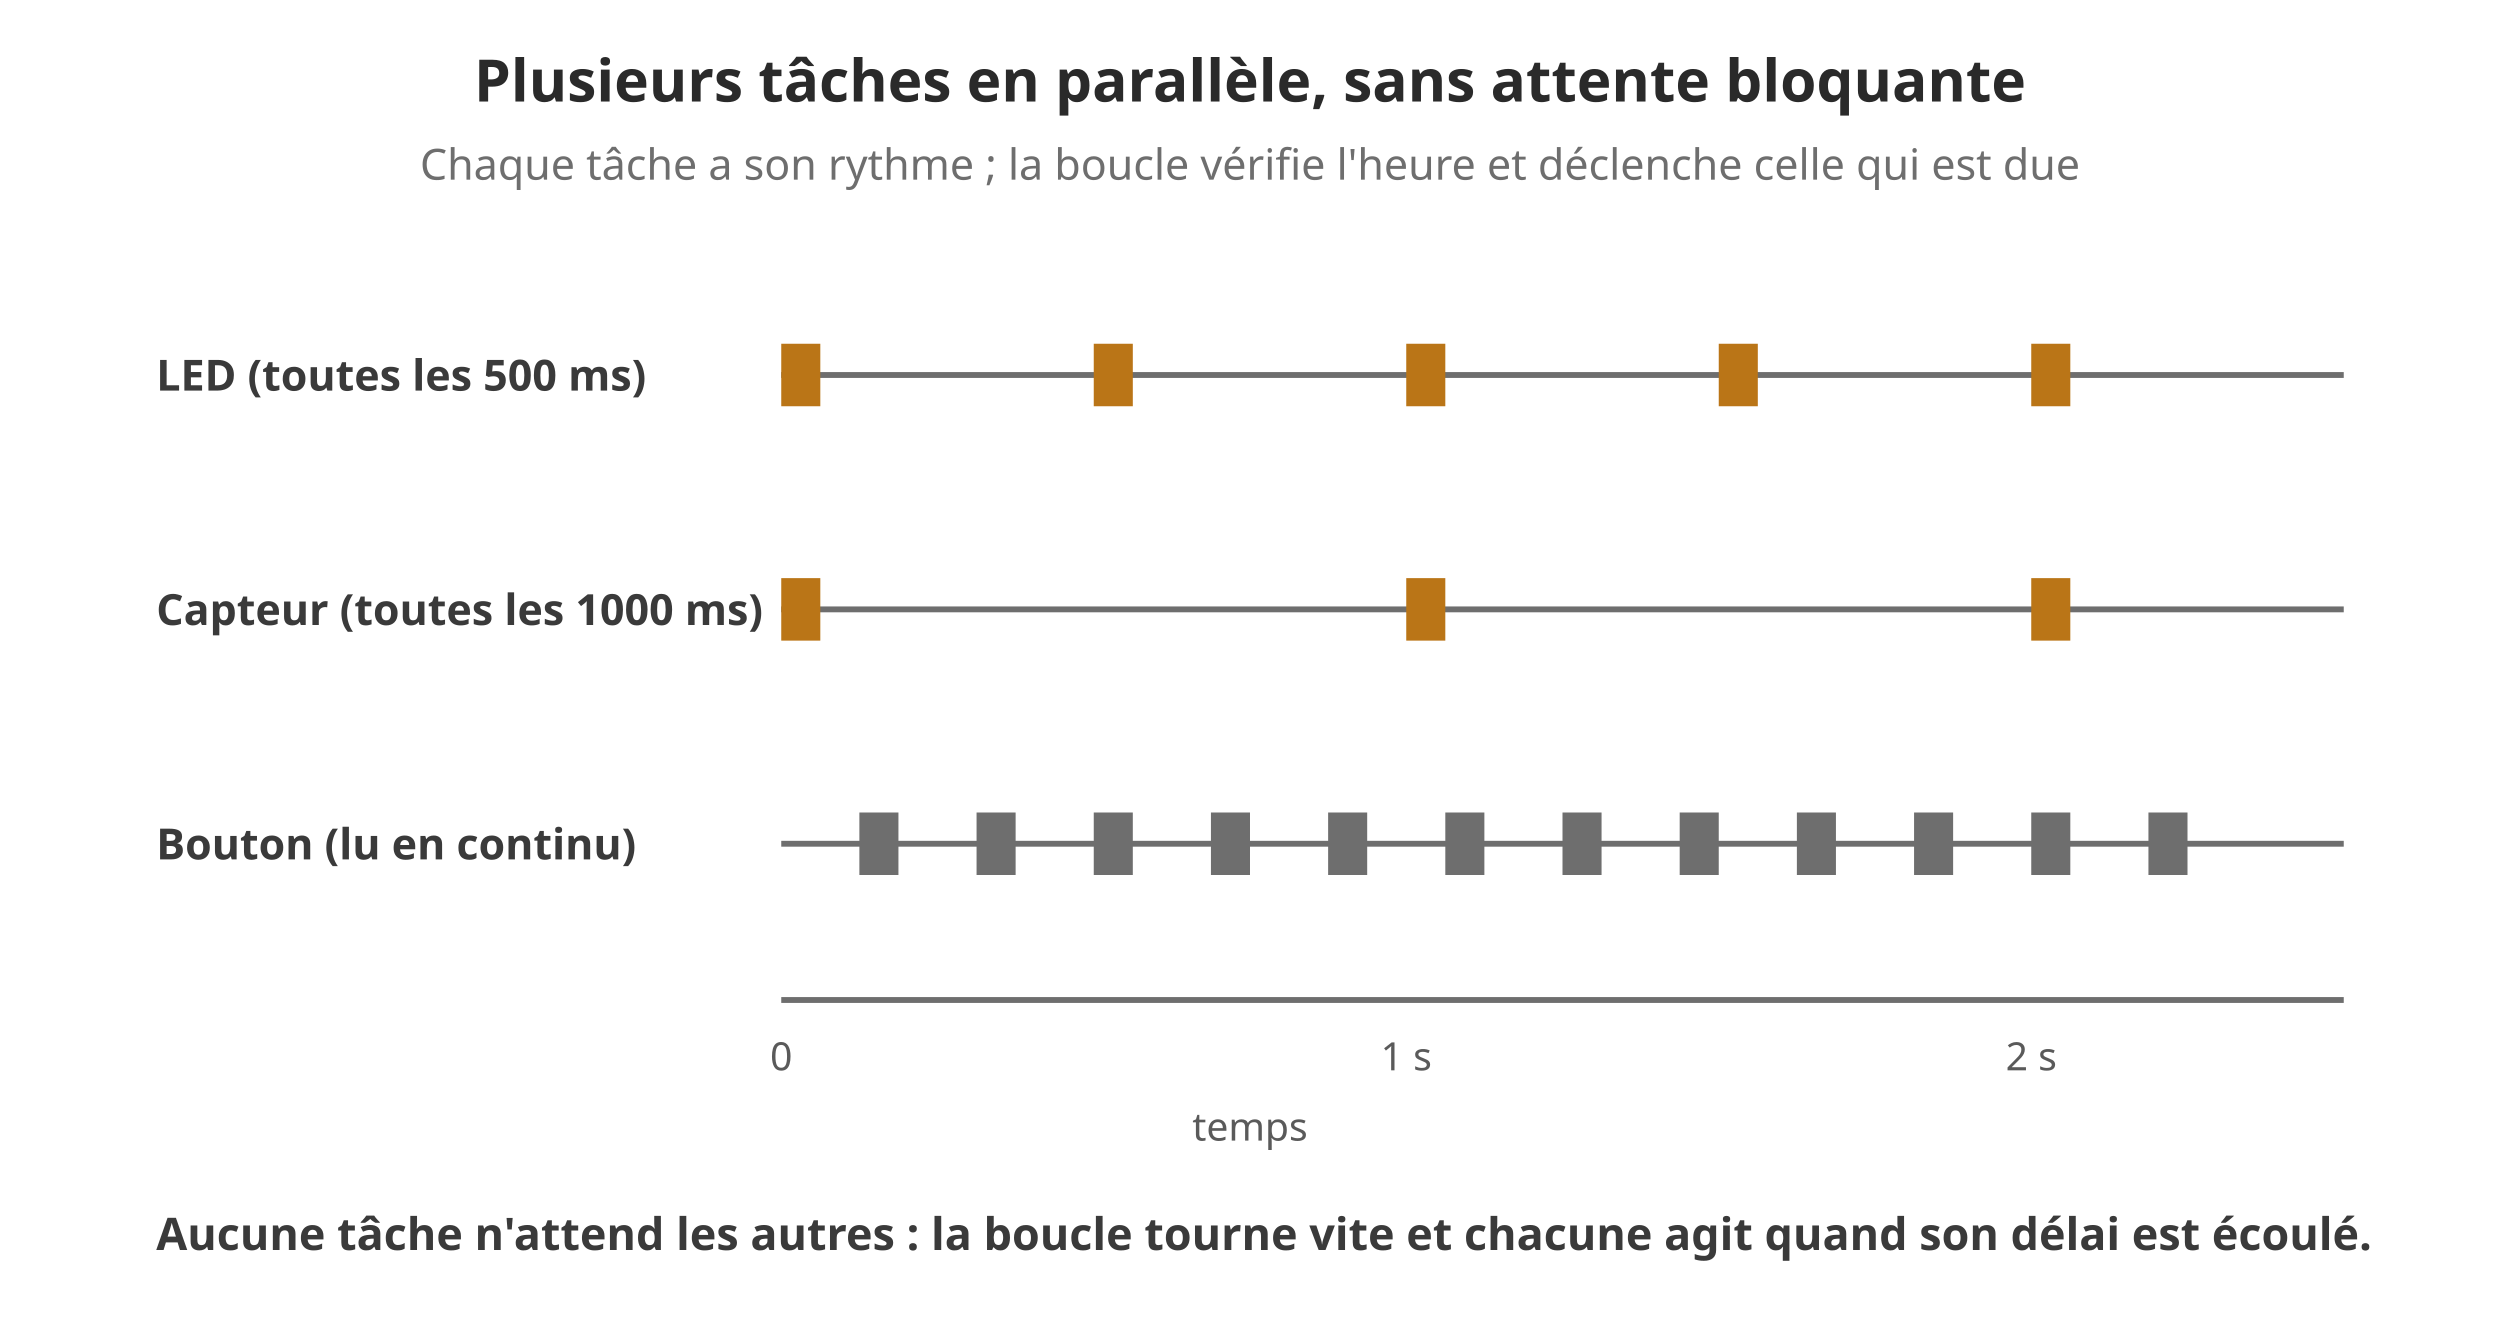
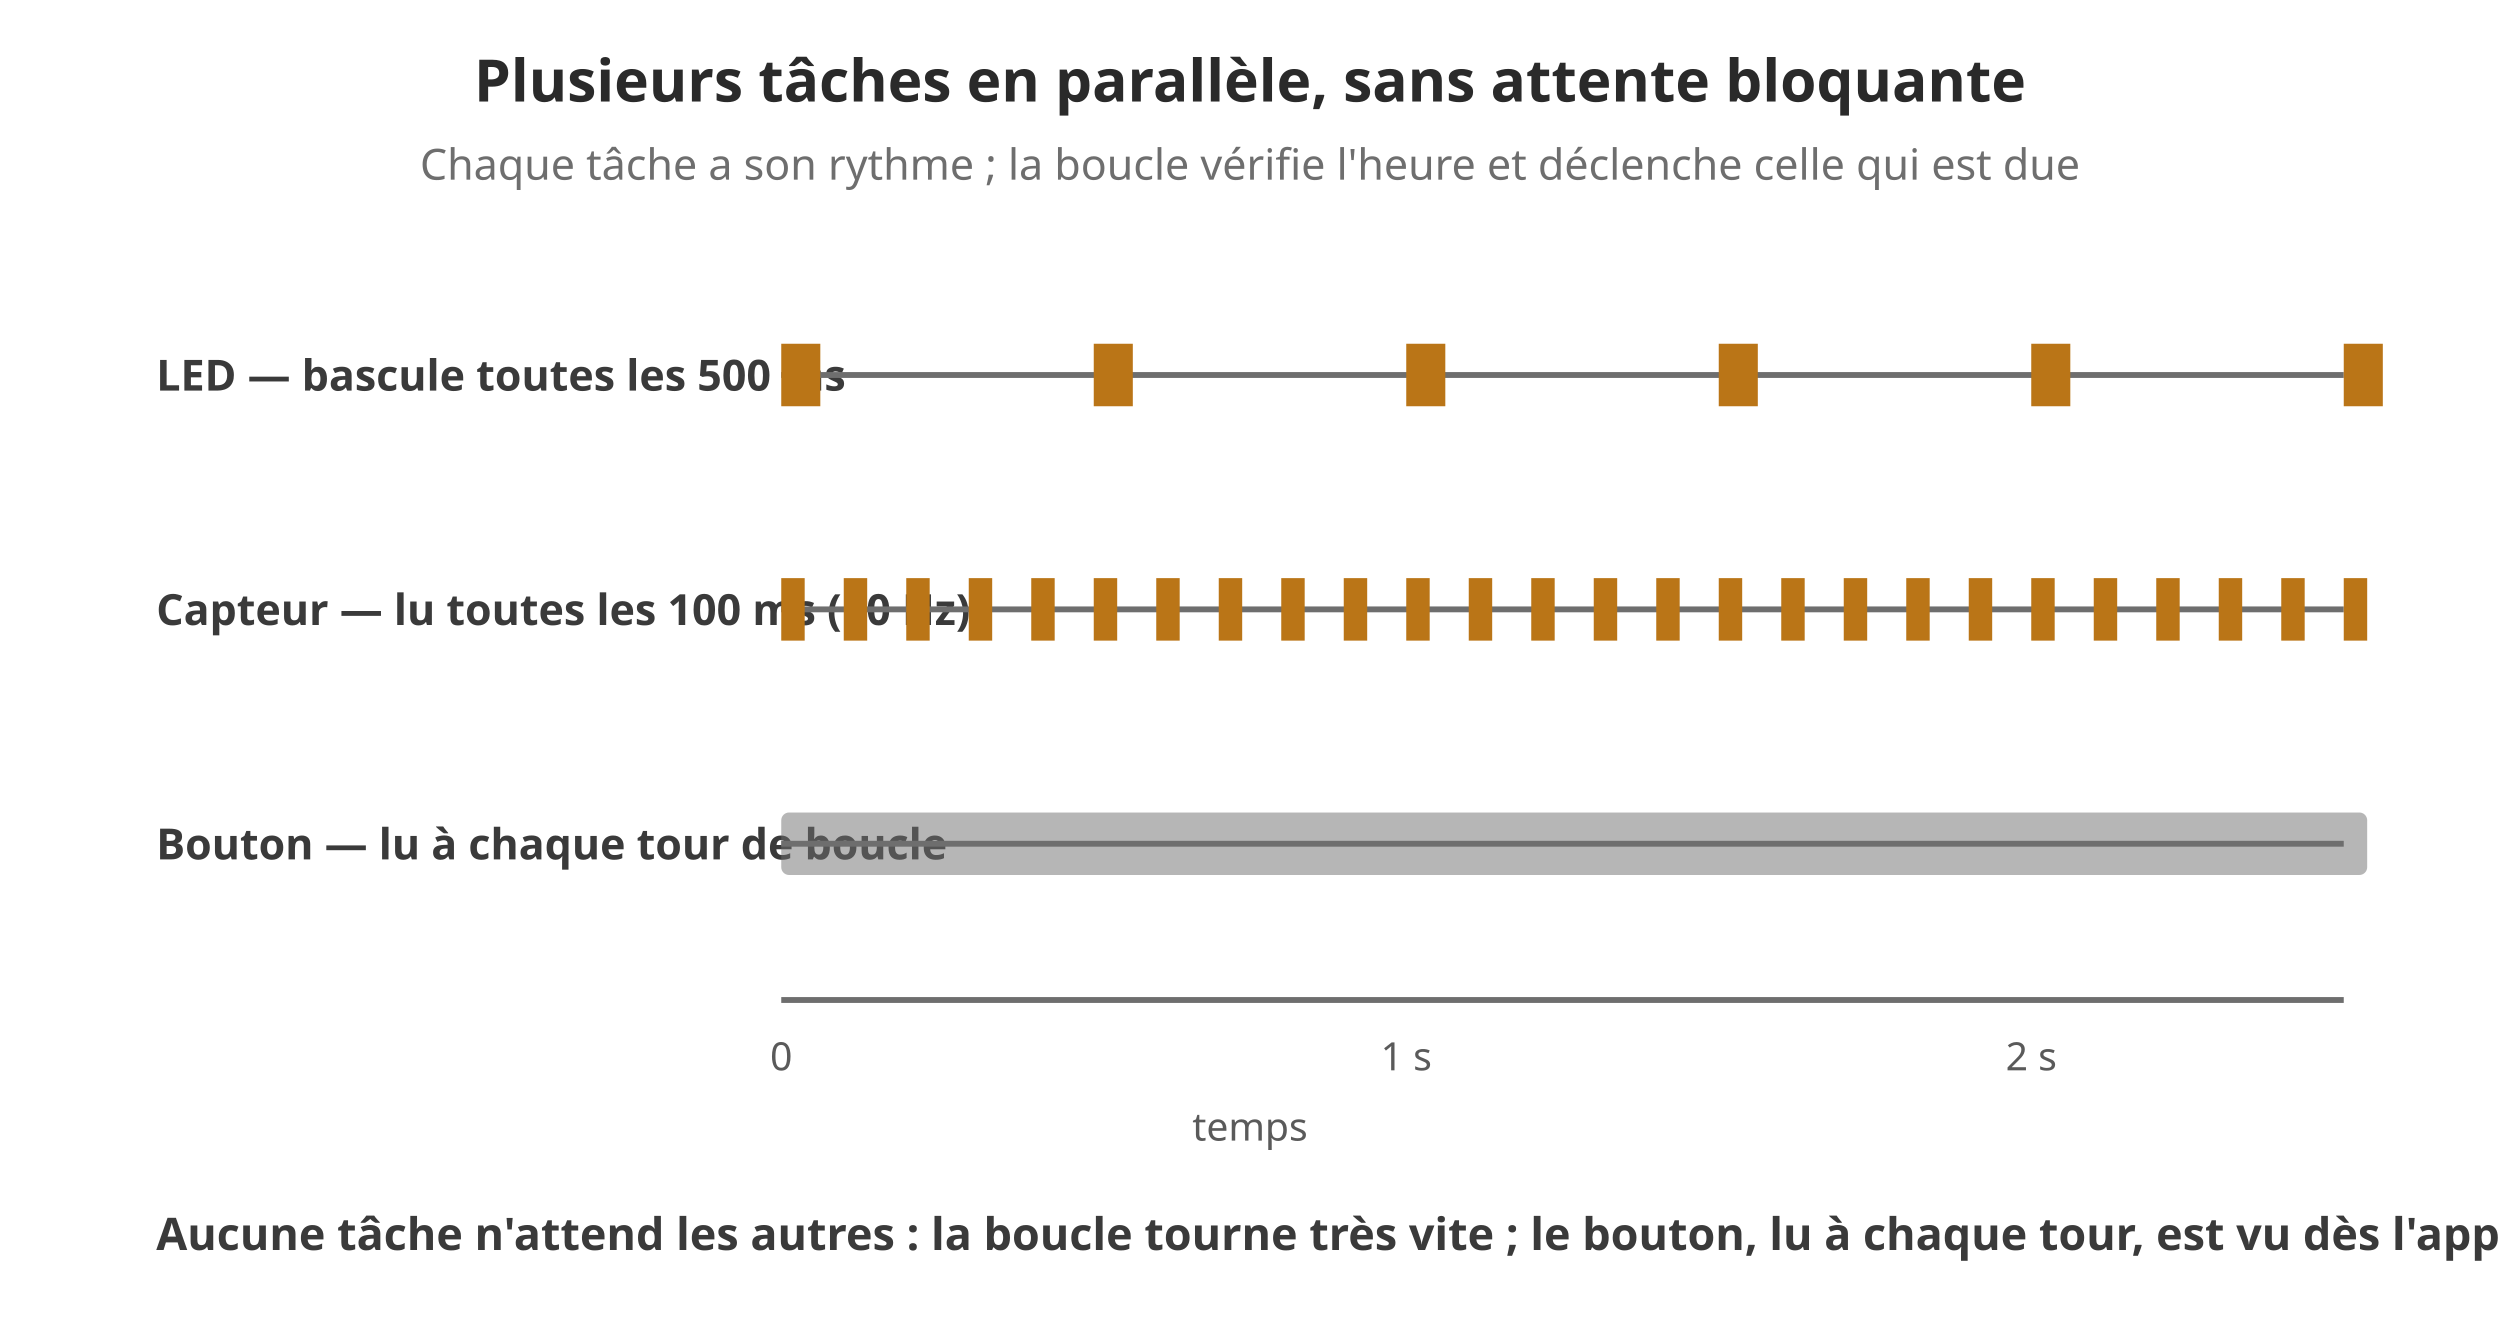
<svg xmlns="http://www.w3.org/2000/svg" viewBox="0 0 640 340" font-family="sans-serif">
  <defs>
    <style>
      .h1 { font-size:15px; font-weight:600; fill:#2A2A2A; }
      .sub { font-size:11px; fill:#6E6E6E; }
      .axis { fill:none; stroke:#6E6E6E; stroke-width:1.5; }
-       .grid { stroke:#DDDBD3; stroke-width:1; }
      .taskLbl { font-size:11px; font-weight:600; fill:#3A3A3A; }
      .ev { fill:#BA7517; }
-       .evAlt { fill:#6E6E6E; }
+       .evBar { fill:#6E6E6E; opacity:0.5; }
      .tlbl { font-size:10px; fill:#5A5A5A; }
      .n { font-size:11px; fill:#5A5A5A; }
      .nStrong { font-size:11.5px; font-weight:600; fill:#3A3A3A; }
      @media (prefers-color-scheme: dark) {
        .h1 { fill:#EDEDED; }
        .sub { fill:#A8A8A8; }
        .axis { stroke:#B0B0B0; }
-         .grid { stroke:#3A3A3A; }
        .taskLbl { fill:#DADADA; }
        .ev { fill:#E0A24A; }
-         .evAlt { fill:#B0B0B0; }
+         .evBar { fill:#B0B0B0; opacity:0.45; }
        .tlbl { fill:#B0B0B0; }
        .n { fill:#B0B0B0; }
        .nStrong { fill:#DADADA; }
      }
    </style>
  </defs>
  <text x="320" y="26" class="h1" text-anchor="middle">Plusieurs tâches en parallèle, sans attente bloquante</text>
  <text x="320" y="46" class="sub" text-anchor="middle">Chaque tâche a son rythme ; la boucle vérifie l'heure et déclenche celle qui est due</text>
-   <text x="40" y="100" class="taskLbl" text-anchor="start">LED (toutes les 500 ms)</text>
+   <text x="40" y="100" class="taskLbl" text-anchor="start">LED — bascule toutes les 500 ms</text>
  <line x1="200" y1="96" x2="600" y2="96" class="axis" />
  <rect x="200" y="88" width="10" height="16" class="ev" />
  <rect x="280" y="88" width="10" height="16" class="ev" />
  <rect x="360" y="88" width="10" height="16" class="ev" />
  <rect x="440" y="88" width="10" height="16" class="ev" />
  <rect x="520" y="88" width="10" height="16" class="ev" />
-   <text x="40" y="160" class="taskLbl" text-anchor="start">Capteur (toutes les 1000 ms)</text>
+   <rect x="600" y="88" width="10" height="16" class="ev" />
+   <text x="40" y="160" class="taskLbl" text-anchor="start">Capteur — lu toutes les 100 ms (10 Hz)</text>
  <line x1="200" y1="156" x2="600" y2="156" class="axis" />
-   <rect x="200" y="148" width="10" height="16" class="ev" />
-   <rect x="360" y="148" width="10" height="16" class="ev" />
-   <rect x="520" y="148" width="10" height="16" class="ev" />
-   <text x="40" y="220" class="taskLbl" text-anchor="start">Bouton (lu en continu)</text>
+   <rect x="200" y="148" width="6" height="16" class="ev" />
+   <rect x="216" y="148" width="6" height="16" class="ev" />
+   <rect x="232" y="148" width="6" height="16" class="ev" />
+   <rect x="248" y="148" width="6" height="16" class="ev" />
+   <rect x="264" y="148" width="6" height="16" class="ev" />
+   <rect x="280" y="148" width="6" height="16" class="ev" />
+   <rect x="296" y="148" width="6" height="16" class="ev" />
+   <rect x="312" y="148" width="6" height="16" class="ev" />
+   <rect x="328" y="148" width="6" height="16" class="ev" />
+   <rect x="344" y="148" width="6" height="16" class="ev" />
+   <rect x="360" y="148" width="6" height="16" class="ev" />
+   <rect x="376" y="148" width="6" height="16" class="ev" />
+   <rect x="392" y="148" width="6" height="16" class="ev" />
+   <rect x="408" y="148" width="6" height="16" class="ev" />
+   <rect x="424" y="148" width="6" height="16" class="ev" />
+   <rect x="440" y="148" width="6" height="16" class="ev" />
+   <rect x="456" y="148" width="6" height="16" class="ev" />
+   <rect x="472" y="148" width="6" height="16" class="ev" />
+   <rect x="488" y="148" width="6" height="16" class="ev" />
+   <rect x="504" y="148" width="6" height="16" class="ev" />
+   <rect x="520" y="148" width="6" height="16" class="ev" />
+   <rect x="536" y="148" width="6" height="16" class="ev" />
+   <rect x="552" y="148" width="6" height="16" class="ev" />
+   <rect x="568" y="148" width="6" height="16" class="ev" />
+   <rect x="584" y="148" width="6" height="16" class="ev" />
+   <rect x="600" y="148" width="6" height="16" class="ev" />
+   <text x="40" y="220" class="taskLbl" text-anchor="start">Bouton — lu à chaque tour de boucle</text>
  <line x1="200" y1="216" x2="600" y2="216" class="axis" />
-   <rect x="220" y="208" width="10" height="16" class="evAlt" />
-   <rect x="250" y="208" width="10" height="16" class="evAlt" />
-   <rect x="280" y="208" width="10" height="16" class="evAlt" />
-   <rect x="310" y="208" width="10" height="16" class="evAlt" />
-   <rect x="340" y="208" width="10" height="16" class="evAlt" />
-   <rect x="370" y="208" width="10" height="16" class="evAlt" />
-   <rect x="400" y="208" width="10" height="16" class="evAlt" />
-   <rect x="430" y="208" width="10" height="16" class="evAlt" />
-   <rect x="460" y="208" width="10" height="16" class="evAlt" />
-   <rect x="490" y="208" width="10" height="16" class="evAlt" />
-   <rect x="520" y="208" width="10" height="16" class="evAlt" />
-   <rect x="550" y="208" width="10" height="16" class="evAlt" />
+   <rect x="200" y="208" width="406" height="16" rx="2" class="evBar" />
  <line x1="200" y1="256" x2="600" y2="256" class="axis" />
  <text x="200" y="274" class="tlbl" text-anchor="middle">0</text>
  <text x="360" y="274" class="tlbl" text-anchor="middle">1 s</text>
  <text x="520" y="274" class="tlbl" text-anchor="middle">2 s</text>
  <text x="320" y="292" class="tlbl" text-anchor="middle">temps</text>
-   <text x="40" y="320" class="nStrong" text-anchor="start">Aucune tâche n'attend les autres : la boucle tourne vite et chacune agit quand son délai est écoulé.</text>
+   <text x="40" y="320" class="nStrong" text-anchor="start">Aucune tâche n'attend les autres : la boucle tourne très vite ; le bouton, lu à chaque tour, est vu dès l'appui.</text>
</svg>
